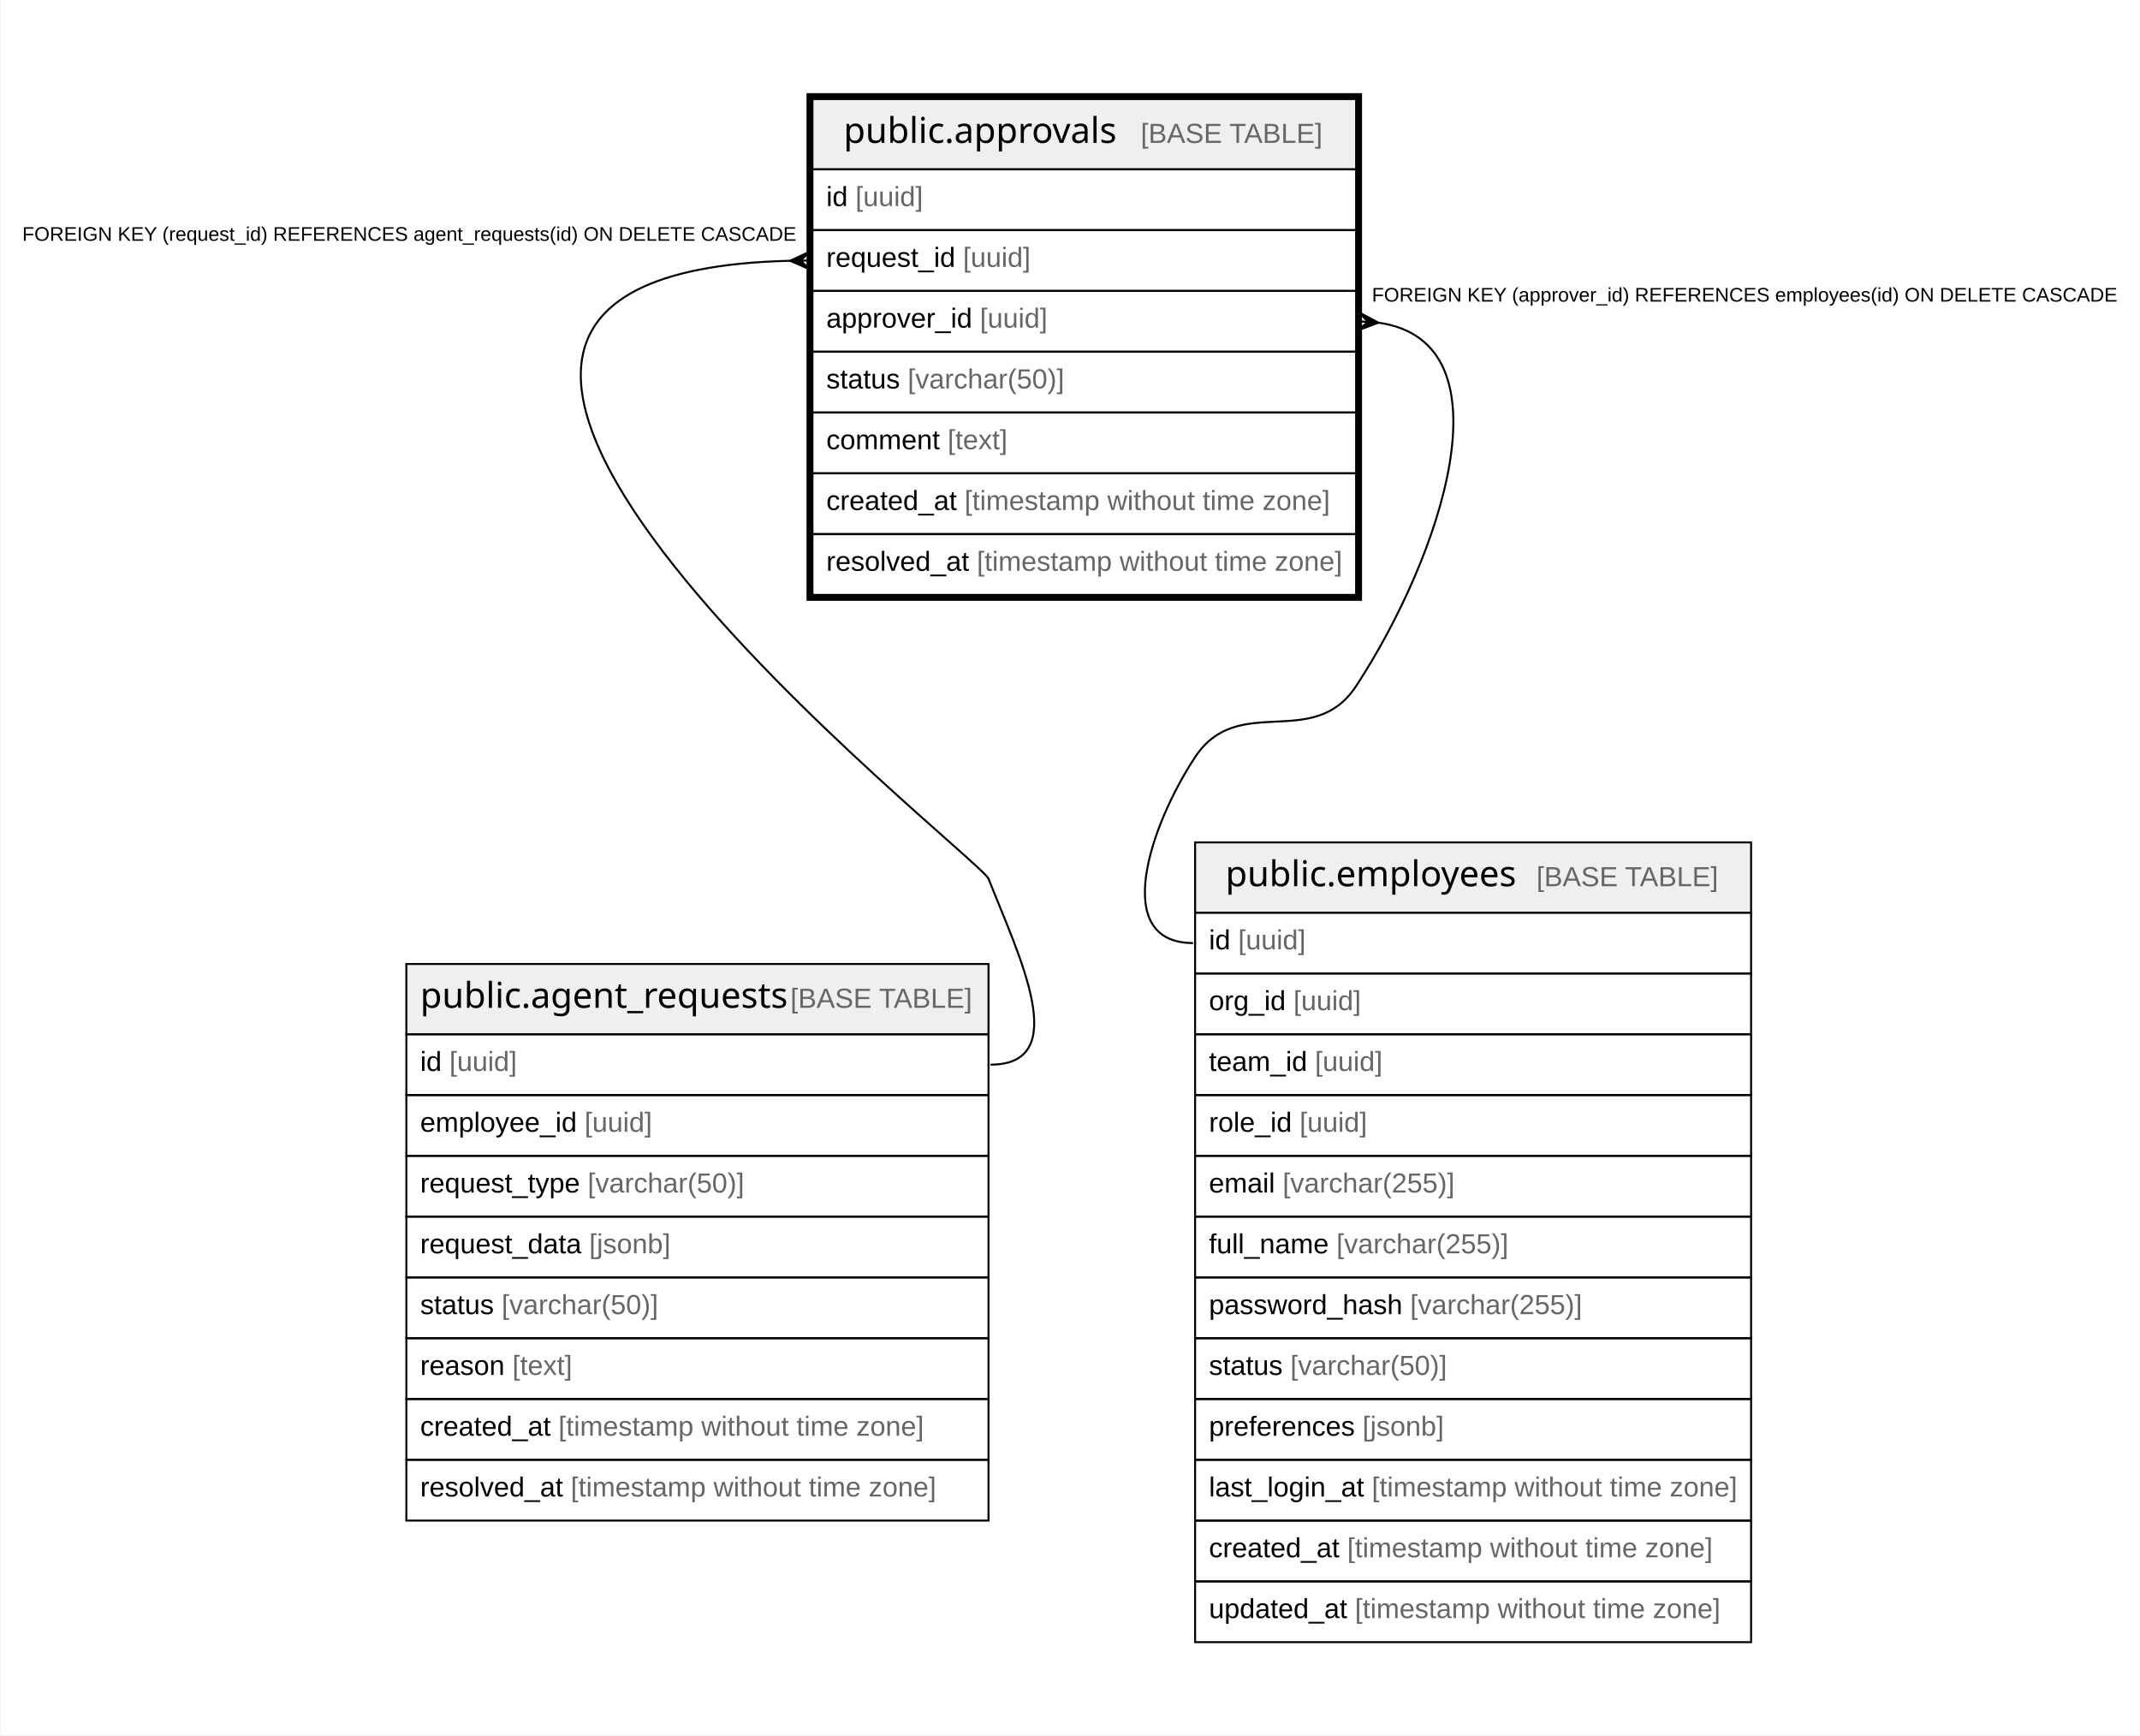
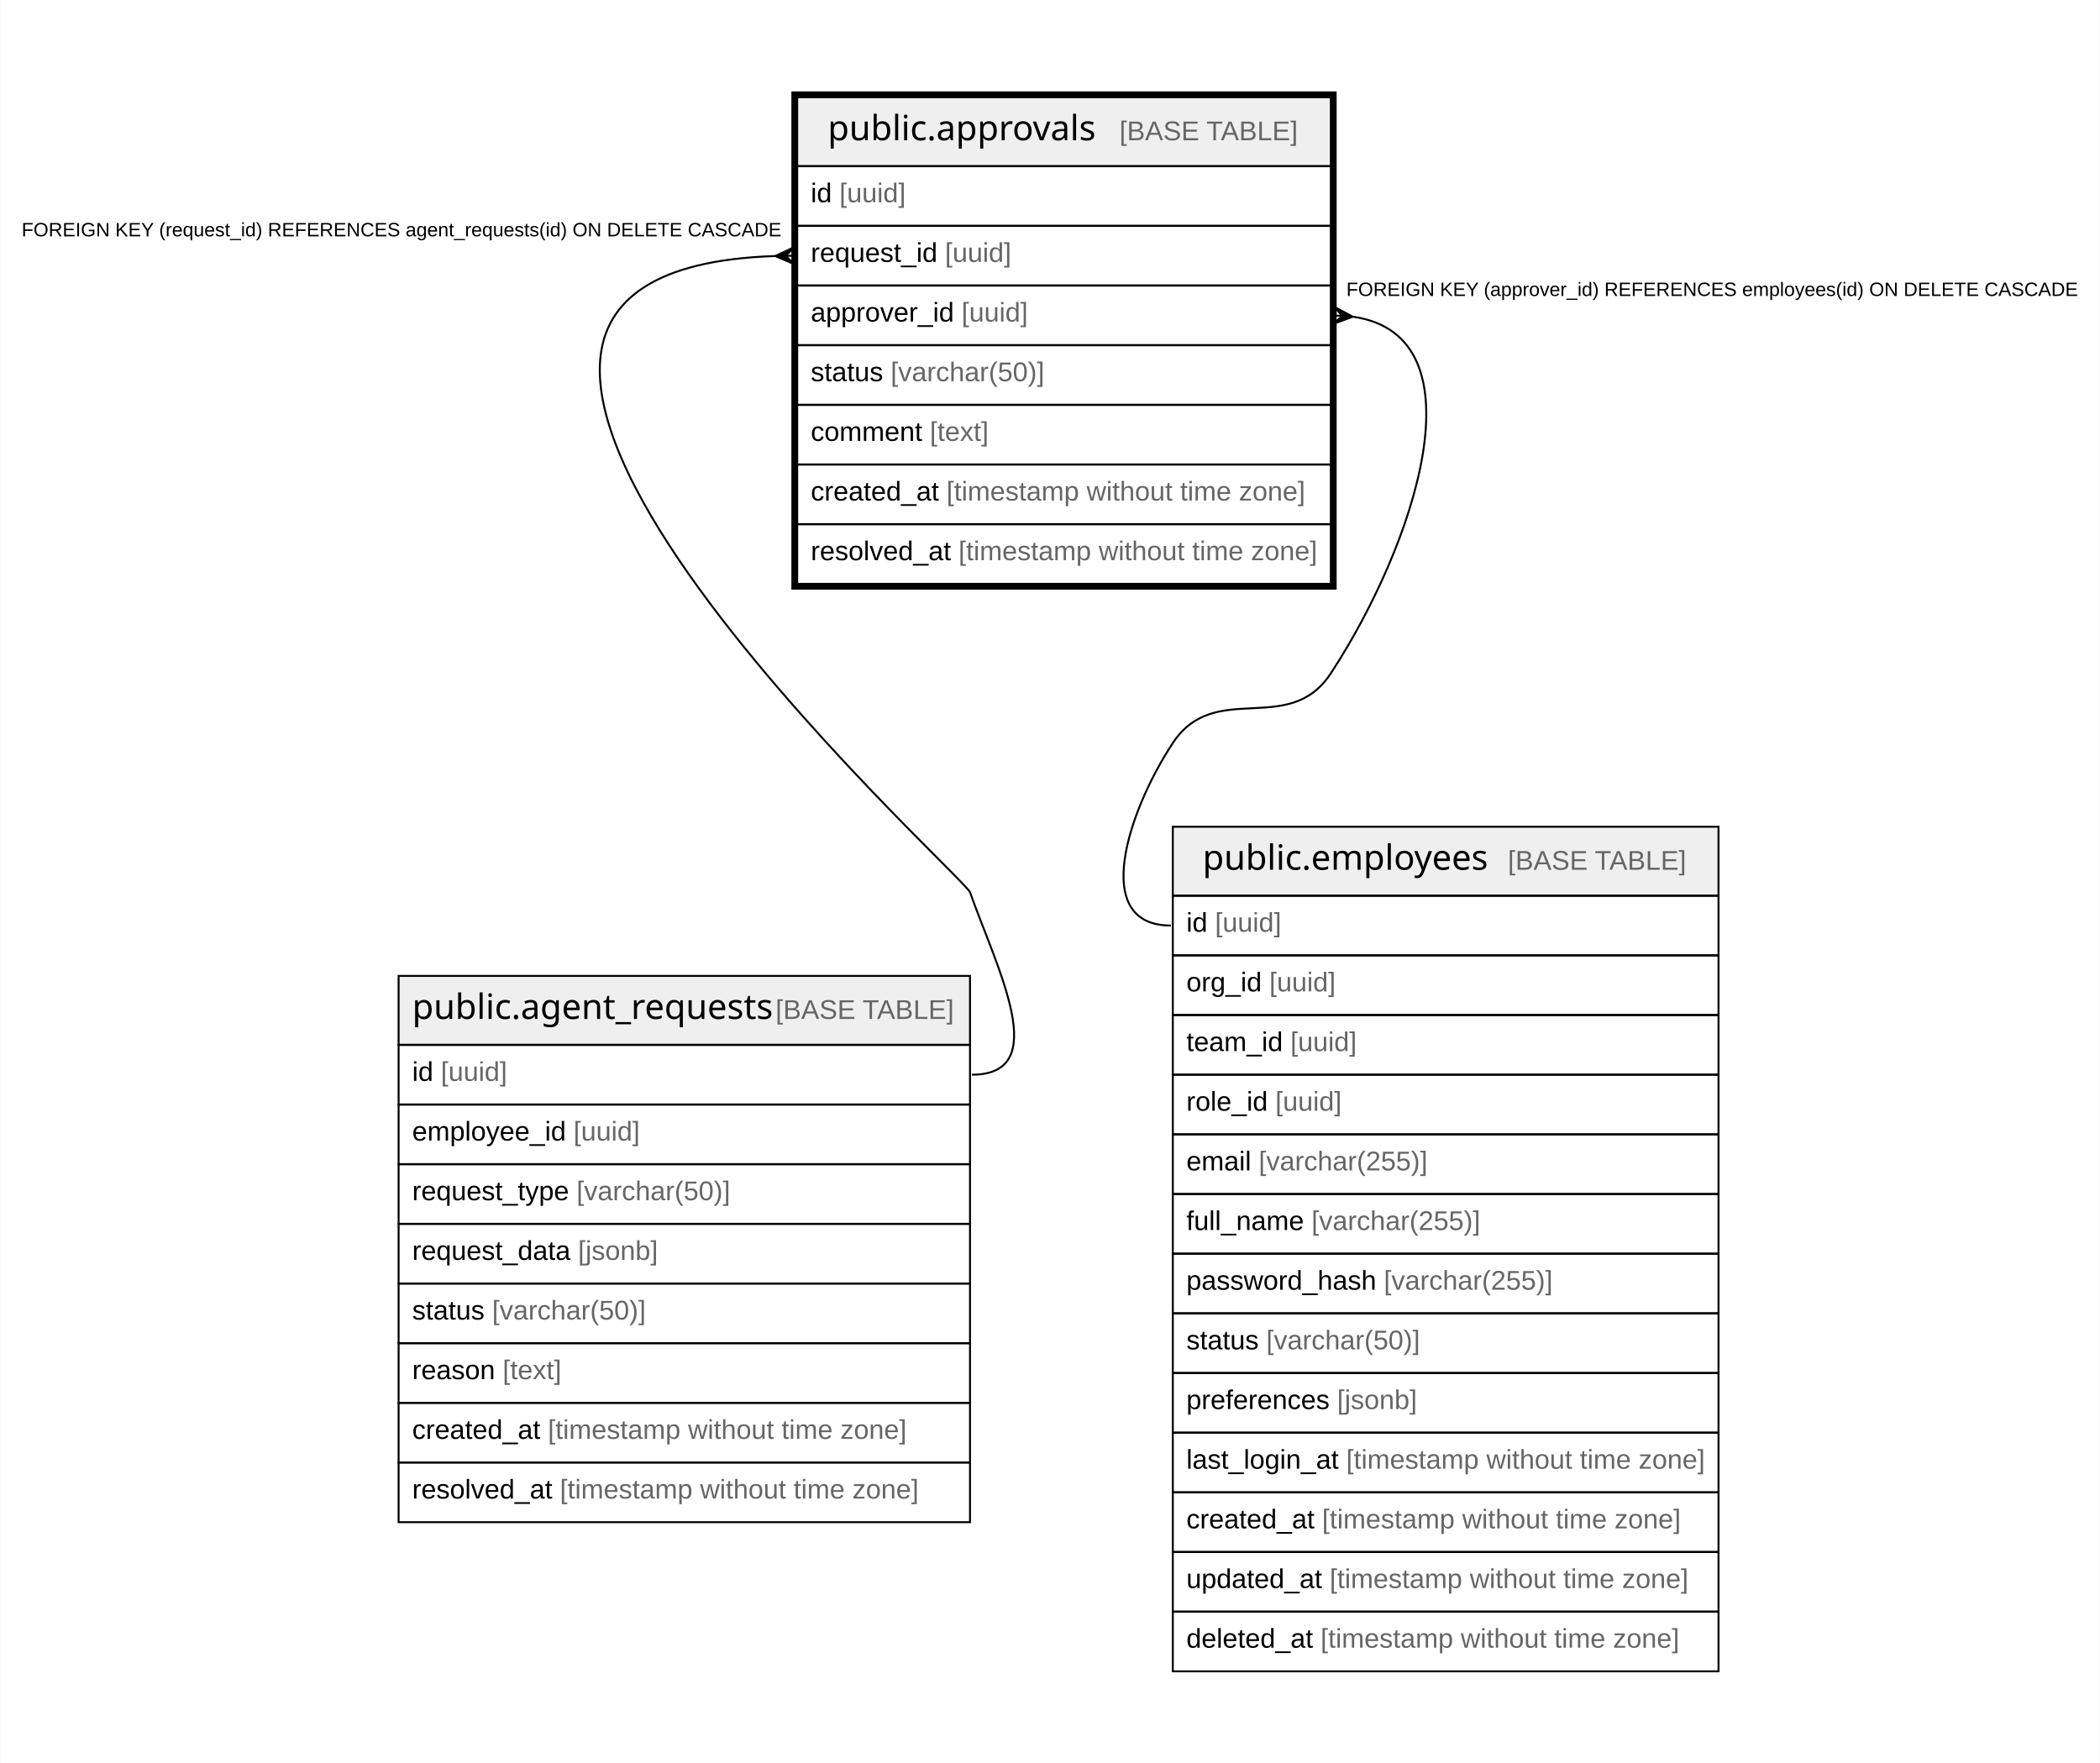
- <svg xmlns="http://www.w3.org/2000/svg" width="1084pt" height="879pt" viewBox="0.00 0.00 1083.68 879.20">
-   <g id="graph0" class="graph" transform="scale(1 1) rotate(0) translate(4 875.2)">
-     <polygon fill="white" stroke="none" points="-4,4 -4,-875.2 1079.68,-875.2 1079.68,4 -4,4" />
+ <svg xmlns="http://www.w3.org/2000/svg" width="1084pt" height="910pt" viewBox="0.00 0.00 1083.68 910.00">
+   <g id="graph0" class="graph" transform="scale(1 1) rotate(0) translate(4 906)">
+     <polygon fill="white" stroke="none" points="-4,4 -4,-906 1079.68,-906 1079.68,4 -4,4" />
    <g id="node1" class="node">
-       <polygon fill="#efefef" stroke="none" points="407.35,-789.4 407.35,-825 682.8,-825 682.8,-789.4 407.35,-789.4" />
-       <polygon fill="none" stroke="black" points="407.35,-789.4 407.35,-825 682.8,-825 682.8,-789.4 407.35,-789.4" />
-       <text text-anchor="start" x="423.1" y="-802.8" font-family="Arial Bold" font-size="18.00">public.approvals</text>
-       <text text-anchor="start" x="542.57" y="-802.8" font-family="Arial" font-size="14.00">    </text>
-       <text text-anchor="start" x="573.68" y="-802.8" font-family="Arial" font-size="14.00" fill="#666666">[BASE TABLE]</text>
+       <polygon fill="#efefef" stroke="none" points="407.35,-820.2 407.35,-855.8 682.8,-855.8 682.8,-820.2 407.35,-820.2" />
+       <polygon fill="none" stroke="black" points="407.35,-820.2 407.35,-855.8 682.8,-855.8 682.8,-820.2 407.35,-820.2" />
+       <text text-anchor="start" x="423.1" y="-833.6" font-family="Arial Bold" font-size="18.00">public.approvals</text>
+       <text text-anchor="start" x="542.57" y="-833.6" font-family="Arial" font-size="14.00">    </text>
+       <text text-anchor="start" x="573.68" y="-833.6" font-family="Arial" font-size="14.00" fill="#666666">[BASE TABLE]</text>
+       <polygon fill="none" stroke="black" points="407.35,-789.4 407.35,-820.2 682.8,-820.2 682.8,-789.4 407.35,-789.4" />
+       <text text-anchor="start" x="414.35" y="-801.6" font-family="Arial" font-size="14.00">id </text>
+       <text text-anchor="start" x="429.13" y="-801.6" font-family="Arial" font-size="14.00" fill="#666666">[uuid]</text>
      <polygon fill="none" stroke="black" points="407.35,-758.6 407.35,-789.4 682.8,-789.4 682.8,-758.6 407.35,-758.6" />
-       <text text-anchor="start" x="414.35" y="-770.8" font-family="Arial" font-size="14.00">id </text>
-       <text text-anchor="start" x="429.13" y="-770.8" font-family="Arial" font-size="14.00" fill="#666666">[uuid]</text>
+       <text text-anchor="start" x="414.35" y="-770.8" font-family="Arial" font-size="14.00">request_id </text>
+       <text text-anchor="start" x="483.62" y="-770.8" font-family="Arial" font-size="14.00" fill="#666666">[uuid]</text>
      <polygon fill="none" stroke="black" points="407.35,-727.8 407.35,-758.6 682.8,-758.6 682.8,-727.8 407.35,-727.8" />
-       <text text-anchor="start" x="414.35" y="-740" font-family="Arial" font-size="14.00">request_id </text>
-       <text text-anchor="start" x="483.62" y="-740" font-family="Arial" font-size="14.00" fill="#666666">[uuid]</text>
+       <text text-anchor="start" x="414.35" y="-740" font-family="Arial" font-size="14.00">approver_id </text>
+       <text text-anchor="start" x="492.18" y="-740" font-family="Arial" font-size="14.00" fill="#666666">[uuid]</text>
      <polygon fill="none" stroke="black" points="407.35,-697 407.35,-727.8 682.8,-727.8 682.8,-697 407.35,-697" />
-       <text text-anchor="start" x="414.35" y="-709.2" font-family="Arial" font-size="14.00">approver_id </text>
-       <text text-anchor="start" x="492.18" y="-709.2" font-family="Arial" font-size="14.00" fill="#666666">[uuid]</text>
+       <text text-anchor="start" x="414.35" y="-709.2" font-family="Arial" font-size="14.00">status </text>
+       <text text-anchor="start" x="455.59" y="-709.2" font-family="Arial" font-size="14.00" fill="#666666">[varchar(50)]</text>
      <polygon fill="none" stroke="black" points="407.35,-666.2 407.35,-697 682.8,-697 682.8,-666.2 407.35,-666.2" />
-       <text text-anchor="start" x="414.35" y="-678.4" font-family="Arial" font-size="14.00">status </text>
-       <text text-anchor="start" x="455.59" y="-678.4" font-family="Arial" font-size="14.00" fill="#666666">[varchar(50)]</text>
+       <text text-anchor="start" x="414.35" y="-678.4" font-family="Arial" font-size="14.00">comment </text>
+       <text text-anchor="start" x="475.81" y="-678.4" font-family="Arial" font-size="14.00" fill="#666666">[text]</text>
      <polygon fill="none" stroke="black" points="407.35,-635.4 407.35,-666.2 682.8,-666.2 682.8,-635.4 407.35,-635.4" />
-       <text text-anchor="start" x="414.35" y="-647.6" font-family="Arial" font-size="14.00">comment </text>
-       <text text-anchor="start" x="475.81" y="-647.6" font-family="Arial" font-size="14.00" fill="#666666">[text]</text>
+       <text text-anchor="start" x="414.35" y="-647.6" font-family="Arial" font-size="14.00">created_at </text>
+       <text text-anchor="start" x="484.4" y="-647.6" font-family="Arial" font-size="14.00" fill="#666666">[timestamp without time zone]</text>
      <polygon fill="none" stroke="black" points="407.35,-604.6 407.35,-635.4 682.8,-635.4 682.8,-604.6 407.35,-604.6" />
-       <text text-anchor="start" x="414.35" y="-616.8" font-family="Arial" font-size="14.00">created_at </text>
-       <text text-anchor="start" x="484.4" y="-616.8" font-family="Arial" font-size="14.00" fill="#666666">[timestamp without time zone]</text>
-       <polygon fill="none" stroke="black" points="407.35,-573.8 407.35,-604.6 682.8,-604.6 682.8,-573.8 407.35,-573.8" />
-       <text text-anchor="start" x="414.35" y="-586" font-family="Arial" font-size="14.00">resolved_at </text>
-       <text text-anchor="start" x="490.62" y="-586" font-family="Arial" font-size="14.00" fill="#666666">[timestamp without time zone]</text>
-       <polygon fill="none" stroke="black" stroke-width="3" points="405.85,-572.3 405.85,-826.5 684.3,-826.5 684.3,-572.3 405.85,-572.3" />
+       <text text-anchor="start" x="414.35" y="-616.8" font-family="Arial" font-size="14.00">resolved_at </text>
+       <text text-anchor="start" x="490.62" y="-616.8" font-family="Arial" font-size="14.00" fill="#666666">[timestamp without time zone]</text>
+       <polygon fill="none" stroke="black" stroke-width="3" points="405.85,-603.1 405.85,-857.3 684.3,-857.3 684.3,-603.1 405.85,-603.1" />
    </g>
    <g id="node2" class="node">
-       <polygon fill="#efefef" stroke="none" points="201.6,-351.2 201.6,-386.8 496.55,-386.8 496.55,-351.2 201.6,-351.2" />
-       <polygon fill="none" stroke="black" points="201.6,-351.2 201.6,-386.8 496.55,-386.8 496.55,-351.2 201.6,-351.2" />
-       <text text-anchor="start" x="208.6" y="-364.6" font-family="Arial Bold" font-size="18.00">public.agent_requests</text>
-       <text text-anchor="start" x="365.06" y="-364.6" font-family="Arial" font-size="14.00">    </text>
-       <text text-anchor="start" x="396.18" y="-364.6" font-family="Arial" font-size="14.00" fill="#666666">[BASE TABLE]</text>
-       <polygon fill="none" stroke="black" points="201.6,-320.4 201.6,-351.2 496.55,-351.2 496.55,-320.4 201.6,-320.4" />
-       <text text-anchor="start" x="208.6" y="-332.6" font-family="Arial" font-size="14.00">id </text>
-       <text text-anchor="start" x="223.39" y="-332.6" font-family="Arial" font-size="14.00" fill="#666666">[uuid]</text>
-       <polygon fill="none" stroke="black" points="201.6,-289.6 201.6,-320.4 496.55,-320.4 496.55,-289.6 201.6,-289.6" />
-       <text text-anchor="start" x="208.6" y="-301.8" font-family="Arial" font-size="14.00">employee_id </text>
-       <text text-anchor="start" x="291.88" y="-301.8" font-family="Arial" font-size="14.00" fill="#666666">[uuid]</text>
-       <polygon fill="none" stroke="black" points="201.6,-258.8 201.6,-289.6 496.55,-289.6 496.55,-258.8 201.6,-258.8" />
-       <text text-anchor="start" x="208.6" y="-271" font-family="Arial" font-size="14.00">request_type </text>
-       <text text-anchor="start" x="293.44" y="-271" font-family="Arial" font-size="14.00" fill="#666666">[varchar(50)]</text>
-       <polygon fill="none" stroke="black" points="201.6,-228 201.6,-258.8 496.55,-258.8 496.55,-228 201.6,-228" />
-       <text text-anchor="start" x="208.6" y="-240.2" font-family="Arial" font-size="14.00">request_data </text>
-       <text text-anchor="start" x="294.22" y="-240.2" font-family="Arial" font-size="14.00" fill="#666666">[jsonb]</text>
-       <polygon fill="none" stroke="black" points="201.6,-197.2 201.6,-228 496.55,-228 496.55,-197.2 201.6,-197.2" />
-       <text text-anchor="start" x="208.6" y="-209.4" font-family="Arial" font-size="14.00">status </text>
-       <text text-anchor="start" x="249.85" y="-209.4" font-family="Arial" font-size="14.00" fill="#666666">[varchar(50)]</text>
-       <polygon fill="none" stroke="black" points="201.6,-166.4 201.6,-197.2 496.55,-197.2 496.55,-166.4 201.6,-166.4" />
-       <text text-anchor="start" x="208.6" y="-178.6" font-family="Arial" font-size="14.00">reason </text>
-       <text text-anchor="start" x="255.3" y="-178.6" font-family="Arial" font-size="14.00" fill="#666666">[text]</text>
-       <polygon fill="none" stroke="black" points="201.6,-135.6 201.6,-166.4 496.55,-166.4 496.55,-135.6 201.6,-135.6" />
-       <text text-anchor="start" x="208.6" y="-147.8" font-family="Arial" font-size="14.00">created_at </text>
-       <text text-anchor="start" x="278.65" y="-147.8" font-family="Arial" font-size="14.00" fill="#666666">[timestamp without time zone]</text>
-       <polygon fill="none" stroke="black" points="201.6,-104.8 201.6,-135.6 496.55,-135.6 496.55,-104.8 201.6,-104.8" />
-       <text text-anchor="start" x="208.6" y="-117" font-family="Arial" font-size="14.00">resolved_at </text>
-       <text text-anchor="start" x="284.87" y="-117" font-family="Arial" font-size="14.00" fill="#666666">[timestamp without time zone]</text>
+       <polygon fill="#efefef" stroke="none" points="201.6,-366.6 201.6,-402.2 496.55,-402.2 496.55,-366.6 201.6,-366.6" />
+       <polygon fill="none" stroke="black" points="201.6,-366.6 201.6,-402.2 496.55,-402.2 496.55,-366.6 201.6,-366.6" />
+       <text text-anchor="start" x="208.6" y="-380" font-family="Arial Bold" font-size="18.00">public.agent_requests</text>
+       <text text-anchor="start" x="365.06" y="-380" font-family="Arial" font-size="14.00">    </text>
+       <text text-anchor="start" x="396.18" y="-380" font-family="Arial" font-size="14.00" fill="#666666">[BASE TABLE]</text>
+       <polygon fill="none" stroke="black" points="201.6,-335.8 201.6,-366.6 496.55,-366.6 496.55,-335.8 201.6,-335.8" />
+       <text text-anchor="start" x="208.6" y="-348" font-family="Arial" font-size="14.00">id </text>
+       <text text-anchor="start" x="223.39" y="-348" font-family="Arial" font-size="14.00" fill="#666666">[uuid]</text>
+       <polygon fill="none" stroke="black" points="201.6,-305 201.6,-335.8 496.55,-335.8 496.55,-305 201.6,-305" />
+       <text text-anchor="start" x="208.6" y="-317.2" font-family="Arial" font-size="14.00">employee_id </text>
+       <text text-anchor="start" x="291.88" y="-317.2" font-family="Arial" font-size="14.00" fill="#666666">[uuid]</text>
+       <polygon fill="none" stroke="black" points="201.6,-274.2 201.6,-305 496.55,-305 496.55,-274.2 201.6,-274.2" />
+       <text text-anchor="start" x="208.6" y="-286.4" font-family="Arial" font-size="14.00">request_type </text>
+       <text text-anchor="start" x="293.44" y="-286.4" font-family="Arial" font-size="14.00" fill="#666666">[varchar(50)]</text>
+       <polygon fill="none" stroke="black" points="201.6,-243.4 201.6,-274.2 496.55,-274.2 496.55,-243.4 201.6,-243.4" />
+       <text text-anchor="start" x="208.6" y="-255.6" font-family="Arial" font-size="14.00">request_data </text>
+       <text text-anchor="start" x="294.22" y="-255.6" font-family="Arial" font-size="14.00" fill="#666666">[jsonb]</text>
+       <polygon fill="none" stroke="black" points="201.6,-212.6 201.6,-243.4 496.55,-243.4 496.55,-212.6 201.6,-212.6" />
+       <text text-anchor="start" x="208.6" y="-224.8" font-family="Arial" font-size="14.00">status </text>
+       <text text-anchor="start" x="249.85" y="-224.8" font-family="Arial" font-size="14.00" fill="#666666">[varchar(50)]</text>
+       <polygon fill="none" stroke="black" points="201.6,-181.8 201.6,-212.6 496.55,-212.6 496.55,-181.8 201.6,-181.8" />
+       <text text-anchor="start" x="208.6" y="-194" font-family="Arial" font-size="14.00">reason </text>
+       <text text-anchor="start" x="255.3" y="-194" font-family="Arial" font-size="14.00" fill="#666666">[text]</text>
+       <polygon fill="none" stroke="black" points="201.6,-151 201.6,-181.8 496.55,-181.8 496.55,-151 201.6,-151" />
+       <text text-anchor="start" x="208.6" y="-163.2" font-family="Arial" font-size="14.00">created_at </text>
+       <text text-anchor="start" x="278.65" y="-163.2" font-family="Arial" font-size="14.00" fill="#666666">[timestamp without time zone]</text>
+       <polygon fill="none" stroke="black" points="201.6,-120.2 201.6,-151 496.55,-151 496.55,-120.2 201.6,-120.2" />
+       <text text-anchor="start" x="208.6" y="-132.4" font-family="Arial" font-size="14.00">resolved_at </text>
+       <text text-anchor="start" x="284.87" y="-132.4" font-family="Arial" font-size="14.00" fill="#666666">[timestamp without time zone]</text>
    </g>
    <g id="edge1" class="edge">
-       <path fill="none" stroke="black" d="M396.33,-743.09C109.97,-736.46 492.08,-441.33 496.55,-430 511.9,-391.05 539.42,-335.8 497.55,-335.8" />
-       <polygon fill="black" stroke="black" points="396.01,-743.08 405.96,-747.7 401.35,-743.14 405.68,-743.19 405.68,-743.19 405.68,-743.19 401.35,-743.14 406.07,-738.7 396.01,-743.08" />
-       <text text-anchor="start" x="7" y="-753.2" font-family="Arial" font-size="10.00">FOREIGN KEY (request_id) REFERENCES agent_requests(id) ON DELETE CASCADE</text>
+       <path fill="none" stroke="black" d="M395.99,-773.83C145.65,-765.62 493.48,-454.08 496.55,-445.4 510.49,-405.92 539.42,-351.2 497.55,-351.2" />
+       <polygon fill="black" stroke="black" points="396.02,-773.83 405.94,-778.49 401.35,-773.92 405.68,-773.99 405.68,-773.99 405.68,-773.99 401.35,-773.92 406.09,-769.5 396.02,-773.83" />
+       <text text-anchor="start" x="7" y="-784" font-family="Arial" font-size="10.00">FOREIGN KEY (request_id) REFERENCES agent_requests(id) ON DELETE CASCADE</text>
    </g>
    <g id="node3" class="node">
-       <polygon fill="#efefef" stroke="none" points="601.23,-412.8 601.23,-448.4 882.92,-448.4 882.92,-412.8 601.23,-412.8" />
-       <polygon fill="none" stroke="black" points="601.23,-412.8 601.23,-448.4 882.92,-448.4 882.92,-412.8 601.23,-412.8" />
-       <text text-anchor="start" x="616.6" y="-426.2" font-family="Arial Bold" font-size="18.00">public.employees</text>
-       <text text-anchor="start" x="743.06" y="-426.2" font-family="Arial" font-size="14.00">    </text>
-       <text text-anchor="start" x="774.18" y="-426.2" font-family="Arial" font-size="14.00" fill="#666666">[BASE TABLE]</text>
+       <polygon fill="#efefef" stroke="none" points="601.23,-443.6 601.23,-479.2 882.92,-479.2 882.92,-443.6 601.23,-443.6" />
+       <polygon fill="none" stroke="black" points="601.23,-443.6 601.23,-479.2 882.92,-479.2 882.92,-443.6 601.23,-443.6" />
+       <text text-anchor="start" x="616.6" y="-457" font-family="Arial Bold" font-size="18.00">public.employees</text>
+       <text text-anchor="start" x="743.06" y="-457" font-family="Arial" font-size="14.00">    </text>
+       <text text-anchor="start" x="774.18" y="-457" font-family="Arial" font-size="14.00" fill="#666666">[BASE TABLE]</text>
+       <polygon fill="none" stroke="black" points="601.23,-412.8 601.23,-443.6 882.92,-443.6 882.92,-412.8 601.23,-412.8" />
+       <text text-anchor="start" x="608.23" y="-425" font-family="Arial" font-size="14.00">id </text>
+       <text text-anchor="start" x="623.02" y="-425" font-family="Arial" font-size="14.00" fill="#666666">[uuid]</text>
      <polygon fill="none" stroke="black" points="601.23,-382 601.23,-412.8 882.92,-412.8 882.92,-382 601.23,-382" />
-       <text text-anchor="start" x="608.23" y="-394.2" font-family="Arial" font-size="14.00">id </text>
-       <text text-anchor="start" x="623.02" y="-394.2" font-family="Arial" font-size="14.00" fill="#666666">[uuid]</text>
+       <text text-anchor="start" x="608.23" y="-394.2" font-family="Arial" font-size="14.00">org_id </text>
+       <text text-anchor="start" x="651.04" y="-394.2" font-family="Arial" font-size="14.00" fill="#666666">[uuid]</text>
      <polygon fill="none" stroke="black" points="601.23,-351.2 601.23,-382 882.92,-382 882.92,-351.2 601.23,-351.2" />
-       <text text-anchor="start" x="608.23" y="-363.4" font-family="Arial" font-size="14.00">org_id </text>
-       <text text-anchor="start" x="651.04" y="-363.4" font-family="Arial" font-size="14.00" fill="#666666">[uuid]</text>
+       <text text-anchor="start" x="608.23" y="-363.4" font-family="Arial" font-size="14.00">team_id </text>
+       <text text-anchor="start" x="661.93" y="-363.4" font-family="Arial" font-size="14.00" fill="#666666">[uuid]</text>
      <polygon fill="none" stroke="black" points="601.23,-320.4 601.23,-351.2 882.92,-351.2 882.92,-320.4 601.23,-320.4" />
-       <text text-anchor="start" x="608.23" y="-332.6" font-family="Arial" font-size="14.00">team_id </text>
-       <text text-anchor="start" x="661.93" y="-332.6" font-family="Arial" font-size="14.00" fill="#666666">[uuid]</text>
+       <text text-anchor="start" x="608.23" y="-332.6" font-family="Arial" font-size="14.00">role_id </text>
+       <text text-anchor="start" x="654.15" y="-332.6" font-family="Arial" font-size="14.00" fill="#666666">[uuid]</text>
      <polygon fill="none" stroke="black" points="601.23,-289.6 601.23,-320.4 882.92,-320.4 882.92,-289.6 601.23,-289.6" />
-       <text text-anchor="start" x="608.23" y="-301.8" font-family="Arial" font-size="14.00">role_id </text>
-       <text text-anchor="start" x="654.15" y="-301.8" font-family="Arial" font-size="14.00" fill="#666666">[uuid]</text>
+       <text text-anchor="start" x="608.23" y="-301.8" font-family="Arial" font-size="14.00">email </text>
+       <text text-anchor="start" x="645.58" y="-301.8" font-family="Arial" font-size="14.00" fill="#666666">[varchar(255)]</text>
      <polygon fill="none" stroke="black" points="601.23,-258.8 601.23,-289.6 882.92,-289.6 882.92,-258.8 601.23,-258.8" />
-       <text text-anchor="start" x="608.23" y="-271" font-family="Arial" font-size="14.00">email </text>
-       <text text-anchor="start" x="645.58" y="-271" font-family="Arial" font-size="14.00" fill="#666666">[varchar(255)]</text>
+       <text text-anchor="start" x="608.23" y="-271" font-family="Arial" font-size="14.00">full_name </text>
+       <text text-anchor="start" x="672.82" y="-271" font-family="Arial" font-size="14.00" fill="#666666">[varchar(255)]</text>
      <polygon fill="none" stroke="black" points="601.23,-228 601.23,-258.8 882.92,-258.8 882.92,-228 601.23,-228" />
-       <text text-anchor="start" x="608.23" y="-240.2" font-family="Arial" font-size="14.00">full_name </text>
-       <text text-anchor="start" x="672.82" y="-240.2" font-family="Arial" font-size="14.00" fill="#666666">[varchar(255)]</text>
+       <text text-anchor="start" x="608.23" y="-240.2" font-family="Arial" font-size="14.00">password_hash </text>
+       <text text-anchor="start" x="710.18" y="-240.2" font-family="Arial" font-size="14.00" fill="#666666">[varchar(255)]</text>
      <polygon fill="none" stroke="black" points="601.23,-197.2 601.23,-228 882.92,-228 882.92,-197.2 601.23,-197.2" />
-       <text text-anchor="start" x="608.23" y="-209.4" font-family="Arial" font-size="14.00">password_hash </text>
-       <text text-anchor="start" x="710.18" y="-209.4" font-family="Arial" font-size="14.00" fill="#666666">[varchar(255)]</text>
+       <text text-anchor="start" x="608.23" y="-209.4" font-family="Arial" font-size="14.00">status </text>
+       <text text-anchor="start" x="649.47" y="-209.4" font-family="Arial" font-size="14.00" fill="#666666">[varchar(50)]</text>
      <polygon fill="none" stroke="black" points="601.23,-166.4 601.23,-197.2 882.92,-197.2 882.92,-166.4 601.23,-166.4" />
-       <text text-anchor="start" x="608.23" y="-178.6" font-family="Arial" font-size="14.00">status </text>
-       <text text-anchor="start" x="649.47" y="-178.6" font-family="Arial" font-size="14.00" fill="#666666">[varchar(50)]</text>
+       <text text-anchor="start" x="608.23" y="-178.6" font-family="Arial" font-size="14.00">preferences </text>
+       <text text-anchor="start" x="686.05" y="-178.6" font-family="Arial" font-size="14.00" fill="#666666">[jsonb]</text>
      <polygon fill="none" stroke="black" points="601.23,-135.6 601.23,-166.4 882.92,-166.4 882.92,-135.6 601.23,-135.6" />
-       <text text-anchor="start" x="608.23" y="-147.8" font-family="Arial" font-size="14.00">preferences </text>
-       <text text-anchor="start" x="686.05" y="-147.8" font-family="Arial" font-size="14.00" fill="#666666">[jsonb]</text>
+       <text text-anchor="start" x="608.23" y="-147.8" font-family="Arial" font-size="14.00">last_login_at </text>
+       <text text-anchor="start" x="690.73" y="-147.8" font-family="Arial" font-size="14.00" fill="#666666">[timestamp without time zone]</text>
      <polygon fill="none" stroke="black" points="601.23,-104.8 601.23,-135.6 882.92,-135.6 882.92,-104.8 601.23,-104.8" />
-       <text text-anchor="start" x="608.23" y="-117" font-family="Arial" font-size="14.00">last_login_at </text>
-       <text text-anchor="start" x="690.73" y="-117" font-family="Arial" font-size="14.00" fill="#666666">[timestamp without time zone]</text>
+       <text text-anchor="start" x="608.23" y="-117" font-family="Arial" font-size="14.00">created_at </text>
+       <text text-anchor="start" x="678.28" y="-117" font-family="Arial" font-size="14.00" fill="#666666">[timestamp without time zone]</text>
      <polygon fill="none" stroke="black" points="601.23,-74 601.23,-104.8 882.92,-104.8 882.92,-74 601.23,-74" />
-       <text text-anchor="start" x="608.23" y="-86.2" font-family="Arial" font-size="14.00">created_at </text>
-       <text text-anchor="start" x="678.28" y="-86.2" font-family="Arial" font-size="14.00" fill="#666666">[timestamp without time zone]</text>
+       <text text-anchor="start" x="608.23" y="-86.2" font-family="Arial" font-size="14.00">updated_at </text>
+       <text text-anchor="start" x="682.19" y="-86.2" font-family="Arial" font-size="14.00" fill="#666666">[timestamp without time zone]</text>
      <polygon fill="none" stroke="black" points="601.23,-43.2 601.23,-74 882.92,-74 882.92,-43.2 601.23,-43.2" />
-       <text text-anchor="start" x="608.23" y="-55.4" font-family="Arial" font-size="14.00">updated_at </text>
-       <text text-anchor="start" x="682.19" y="-55.4" font-family="Arial" font-size="14.00" fill="#666666">[timestamp without time zone]</text>
+       <text text-anchor="start" x="608.23" y="-55.4" font-family="Arial" font-size="14.00">deleted_at </text>
+       <text text-anchor="start" x="677.51" y="-55.4" font-family="Arial" font-size="14.00" fill="#666666">[timestamp without time zone]</text>
    </g>
    <g id="edge2" class="edge">
-       <path fill="none" stroke="black" d="M694.15,-711.71C762.5,-702.06 725.81,-593.2 682.8,-527.6 661.08,-494.46 623.04,-524.68 601.23,-491.6 578.18,-456.64 558.36,-397.4 600.23,-397.4" />
-       <polygon fill="black" stroke="black" points="694.11,-711.71 683.84,-707.89 688.79,-712.07 684.47,-712.36 684.47,-712.36 684.47,-712.36 688.79,-712.07 684.43,-716.87 694.11,-711.71" />
-       <text text-anchor="start" x="690.8" y="-722.4" font-family="Arial" font-size="10.00">FOREIGN KEY (approver_id) REFERENCES employees(id) ON DELETE CASCADE</text>
+       <path fill="none" stroke="black" d="M694.15,-742.51C762.5,-732.86 725.81,-624 682.8,-558.4 661.08,-525.26 623.04,-555.48 601.23,-522.4 578.18,-487.44 558.36,-428.2 600.23,-428.2" />
+       <polygon fill="black" stroke="black" points="694.11,-742.51 683.84,-738.69 688.79,-742.87 684.47,-743.16 684.47,-743.16 684.47,-743.16 688.79,-742.87 684.43,-747.67 694.11,-742.51" />
+       <text text-anchor="start" x="690.8" y="-753.2" font-family="Arial" font-size="10.00">FOREIGN KEY (approver_id) REFERENCES employees(id) ON DELETE CASCADE</text>
    </g>
  </g>
</svg>
